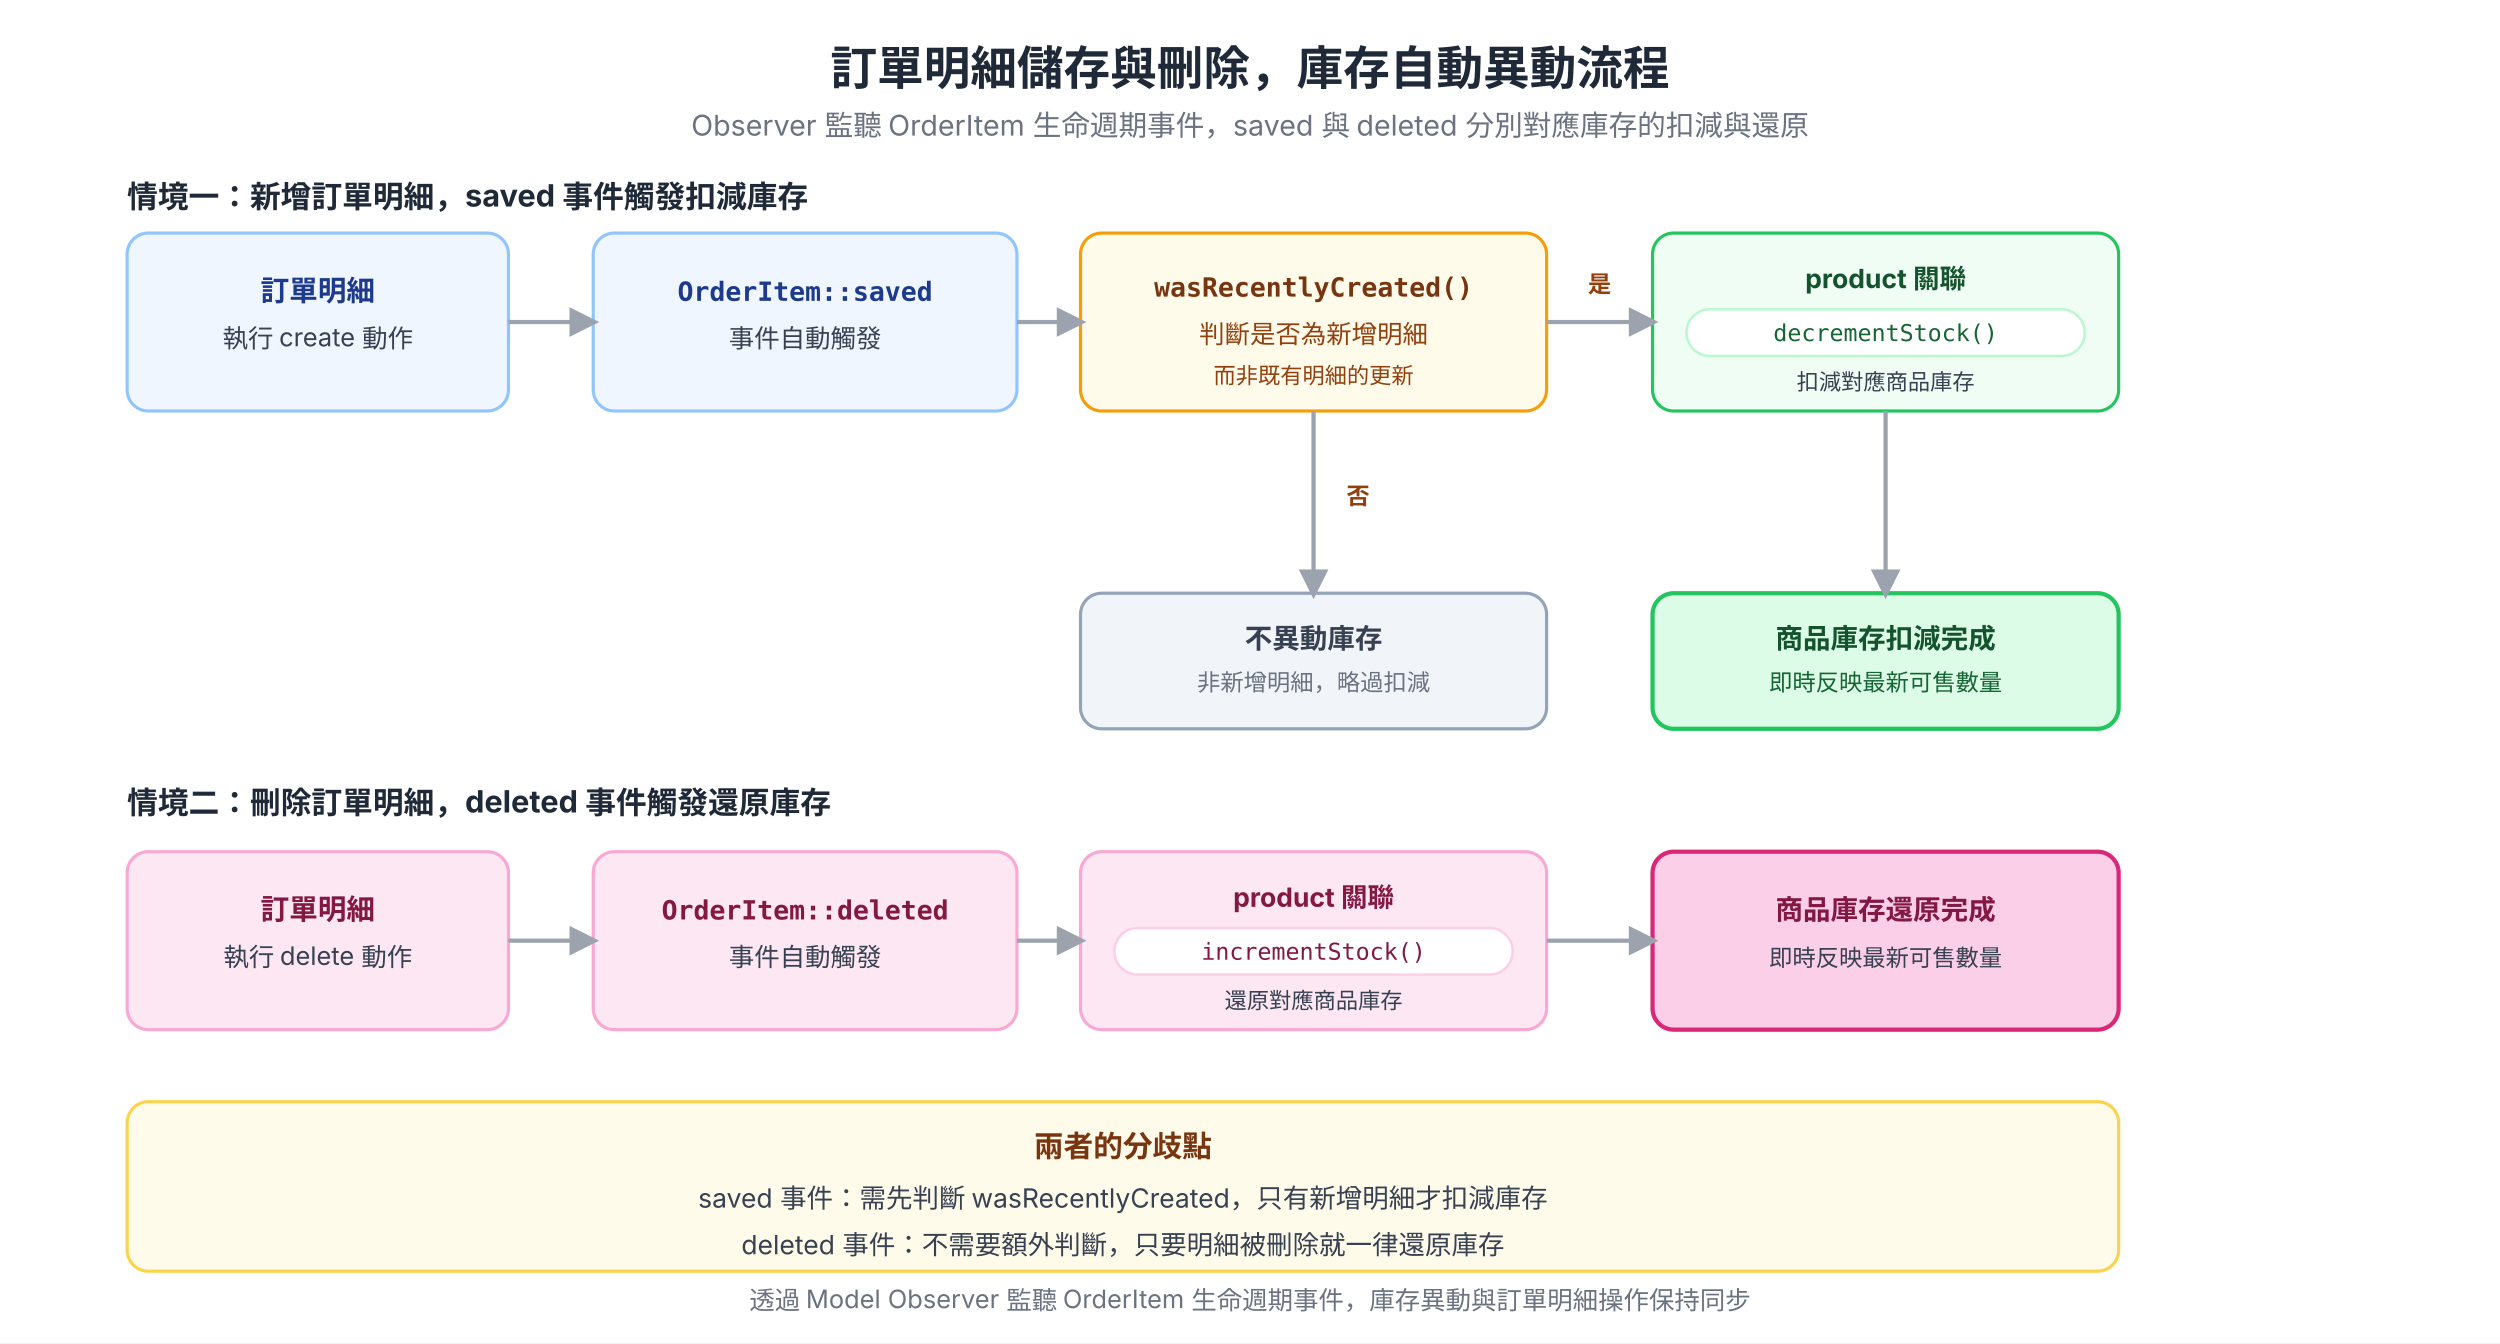
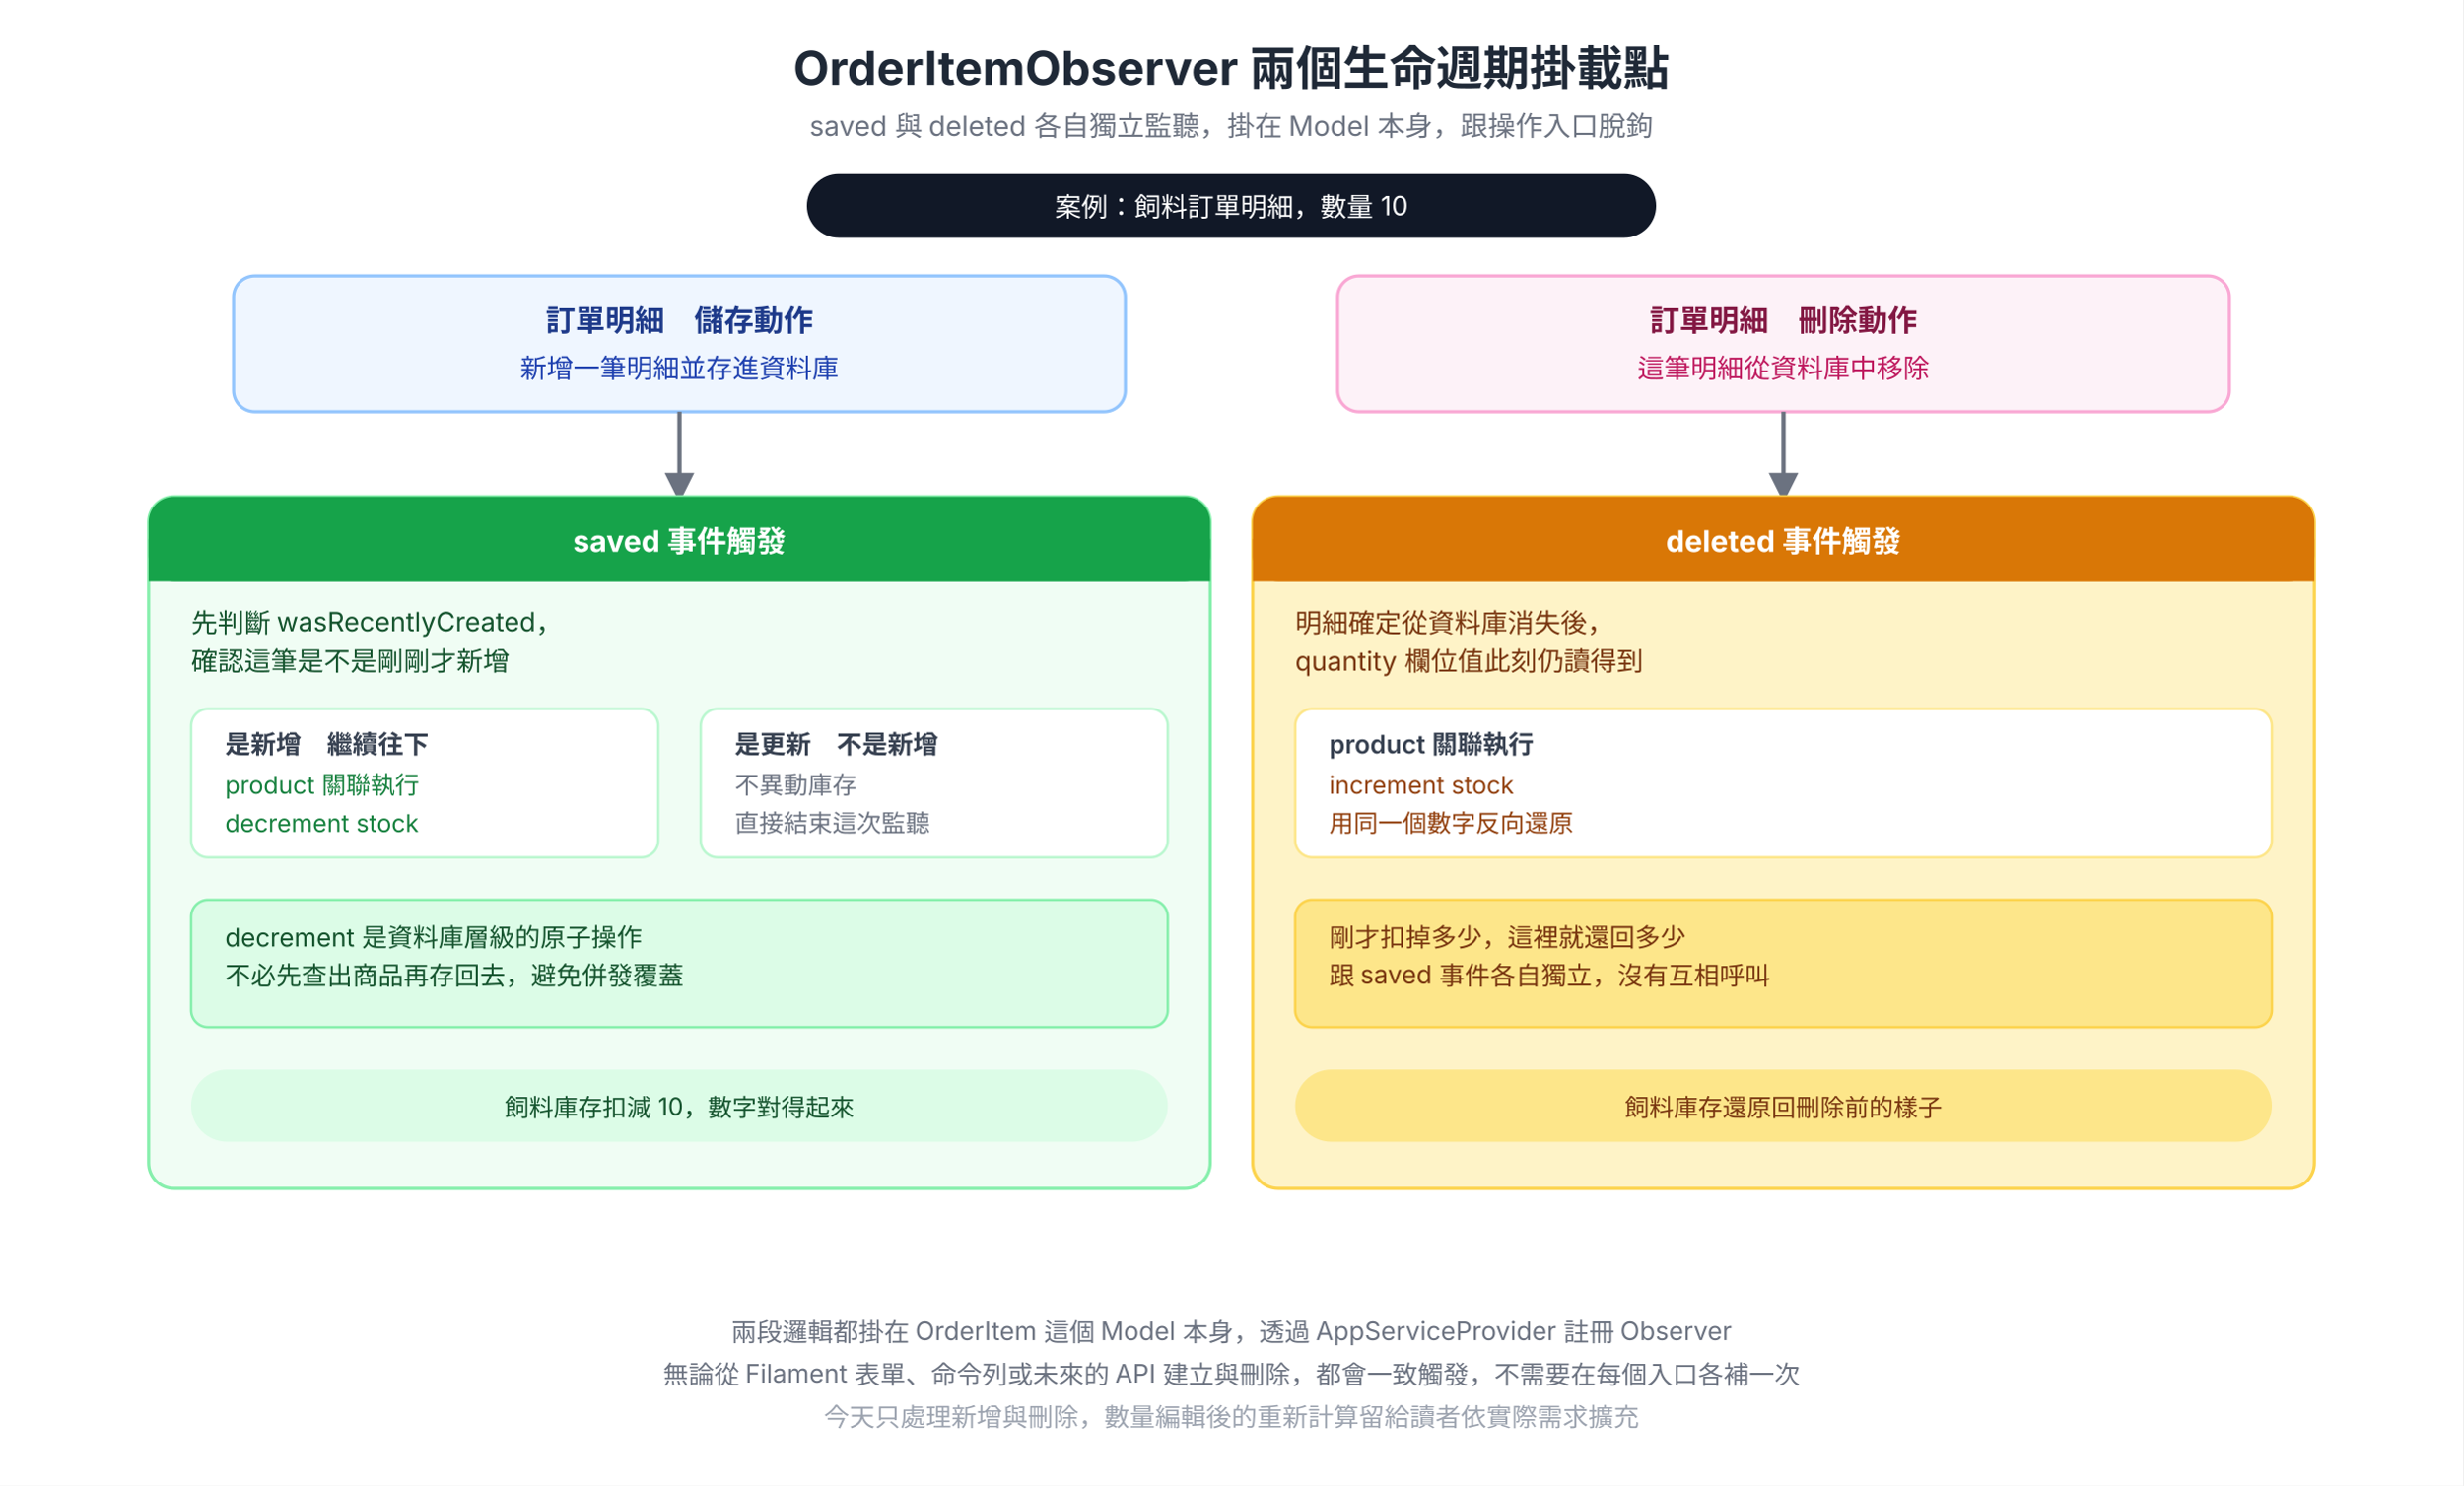
- <svg xmlns="http://www.w3.org/2000/svg" width="1180" height="634" viewBox="0 0 1180 634" font-family="'Noto Sans TC', 'PingFang TC', 'Microsoft JhengHei', -apple-system, sans-serif">
-   <rect x="0" y="0" width="1180" height="634" fill="#ffffff" />
-   <text x="590" y="40" text-anchor="middle" font-size="22" font-weight="700" fill="#1f2937">訂單明細儲存與刪除，庫存自動異動流程</text>
-   <text x="590" y="64" text-anchor="middle" font-size="13.5" fill="#6b7280">Observer 監聽 OrderItem 生命週期事件，saved 與 deleted 分別對應庫存的扣減與還原</text>
-   <text x="60" y="98" font-size="14.5" font-weight="700" fill="#1f2937">情境一：新增訂單明細，saved 事件觸發扣減庫存</text>
-   <rect x="60" y="110" width="180" height="84" rx="10" fill="#eff6ff" stroke="#93c5fd" stroke-width="1.5" />
-   <text x="150" y="142" text-anchor="middle" font-size="13.5" font-weight="700" fill="#1e3a8a">訂單明細</text>
-   <text x="150" y="164" text-anchor="middle" font-size="12" fill="#374151">執行 create 動作</text>
-   <rect x="280" y="110" width="200" height="84" rx="10" fill="#eff6ff" stroke="#93c5fd" stroke-width="1.5" />
-   <text x="380" y="142" text-anchor="middle" font-size="12.5" font-weight="700" font-family="Menlo, Consolas, monospace" fill="#1e3a8a">OrderItem::saved</text>
-   <text x="380" y="164" text-anchor="middle" font-size="12" fill="#374151">事件自動觸發</text>
-   <rect x="510" y="110" width="220" height="84" rx="10" fill="#fffbeb" stroke="#f59e0b" stroke-width="1.5" />
-   <text x="620" y="140" text-anchor="middle" font-size="12.5" font-weight="700" font-family="Menlo, Consolas, monospace" fill="#78350f">wasRecentlyCreated()</text>
-   <text x="620" y="162" text-anchor="middle" font-size="12" fill="#92400e">判斷是否為新增明細</text>
-   <text x="620" y="181" text-anchor="middle" font-size="10.5" fill="#92400e">而非既有明細的更新</text>
-   <rect x="780" y="110" width="220" height="84" rx="10" fill="#f0fdf4" stroke="#22c55e" stroke-width="1.5" />
-   <text x="890" y="136" text-anchor="middle" font-size="12.5" font-weight="700" fill="#14532d">product 關聯</text>
-   <rect x="796" y="146" width="188" height="22" rx="11" fill="#ffffff" stroke="#bbf7d0" stroke-width="1.2" />
-   <text x="890" y="161" text-anchor="middle" font-size="11" font-family="Menlo, Consolas, monospace" fill="#166534">decrementStock()</text>
-   <text x="890" y="184" text-anchor="middle" font-size="10.5" fill="#374151">扣減對應商品庫存</text>
-   <rect x="780" y="280" width="220" height="64" rx="10" fill="#dcfce7" stroke="#22c55e" stroke-width="2" />
-   <text x="890" y="306" text-anchor="middle" font-size="13" font-weight="700" fill="#14532d">商品庫存扣減完成</text>
-   <text x="890" y="326" text-anchor="middle" font-size="11" fill="#166534">即時反映最新可售數量</text>
-   <rect x="510" y="280" width="220" height="64" rx="10" fill="#f1f5f9" stroke="#94a3b8" stroke-width="1.5" />
-   <text x="620" y="306" text-anchor="middle" font-size="13" font-weight="700" fill="#374151">不異動庫存</text>
-   <text x="620" y="326" text-anchor="middle" font-size="11" fill="#6b7280">非新增明細，略過扣減</text>
-   <line x1="240" y1="152" x2="280" y2="152" stroke="#9ca3af" stroke-width="2" marker-end="url(#arrow)" />
-   <line x1="480" y1="152" x2="510" y2="152" stroke="#9ca3af" stroke-width="2" marker-end="url(#arrow)" />
-   <line x1="730" y1="152" x2="780" y2="152" stroke="#9ca3af" stroke-width="2" marker-end="url(#arrow)" />
-   <text x="755" y="138" text-anchor="middle" font-size="11" font-weight="700" fill="#92400e">是</text>
-   <line x1="890" y1="194" x2="890" y2="280" stroke="#9ca3af" stroke-width="2" marker-end="url(#arrow)" />
-   <line x1="620" y1="194" x2="620" y2="280" stroke="#9ca3af" stroke-width="2" marker-end="url(#arrow)" />
-   <text x="641" y="238" text-anchor="middle" font-size="11" font-weight="700" fill="#92400e">否</text>
-   <text x="60" y="384" font-size="14.5" font-weight="700" fill="#1f2937">情境二：刪除訂單明細，deleted 事件觸發還原庫存</text>
-   <rect x="60" y="402" width="180" height="84" rx="10" fill="#fce7f3" stroke="#f9a8d4" stroke-width="1.5" />
-   <text x="150" y="434" text-anchor="middle" font-size="13.5" font-weight="700" fill="#831843">訂單明細</text>
-   <text x="150" y="456" text-anchor="middle" font-size="12" fill="#374151">執行 delete 動作</text>
-   <rect x="280" y="402" width="200" height="84" rx="10" fill="#fce7f3" stroke="#f9a8d4" stroke-width="1.5" />
-   <text x="380" y="434" text-anchor="middle" font-size="12.5" font-weight="700" font-family="Menlo, Consolas, monospace" fill="#831843">OrderItem::deleted</text>
-   <text x="380" y="456" text-anchor="middle" font-size="12" fill="#374151">事件自動觸發</text>
-   <rect x="510" y="402" width="220" height="84" rx="10" fill="#fce7f3" stroke="#f9a8d4" stroke-width="1.5" />
-   <text x="620" y="428" text-anchor="middle" font-size="12.5" font-weight="700" fill="#831843">product 關聯</text>
-   <rect x="526" y="438" width="188" height="22" rx="11" fill="#ffffff" stroke="#fbcfe8" stroke-width="1.2" />
-   <text x="620" y="453" text-anchor="middle" font-size="11" font-family="Menlo, Consolas, monospace" fill="#831843">incrementStock()</text>
-   <text x="620" y="476" text-anchor="middle" font-size="10.5" fill="#374151">還原對應商品庫存</text>
-   <rect x="780" y="402" width="220" height="84" rx="10" fill="#fbcfe8" stroke="#db2777" stroke-width="2" />
-   <text x="890" y="434" text-anchor="middle" font-size="13" font-weight="700" fill="#831843">商品庫存還原完成</text>
-   <text x="890" y="456" text-anchor="middle" font-size="11" fill="#374151">即時反映最新可售數量</text>
-   <line x1="240" y1="444" x2="280" y2="444" stroke="#9ca3af" stroke-width="2" marker-end="url(#arrow)" />
-   <line x1="480" y1="444" x2="510" y2="444" stroke="#9ca3af" stroke-width="2" marker-end="url(#arrow)" />
-   <line x1="730" y1="444" x2="780" y2="444" stroke="#9ca3af" stroke-width="2" marker-end="url(#arrow)" />
-   <rect x="60" y="520" width="940" height="80" rx="10" fill="#fffbeb" stroke="#fcd34d" stroke-width="1.5" />
-   <text x="530" y="546" text-anchor="middle" font-size="14" font-weight="700" fill="#78350f">兩者的分歧點</text>
-   <text x="530" y="570" text-anchor="middle" font-size="12.5" fill="#374151">saved 事件：需先判斷 wasRecentlyCreated，只有新增明細才扣減庫存</text>
-   <text x="530" y="592" text-anchor="middle" font-size="12.5" fill="#374151">deleted 事件：不需要額外判斷，只要明細被刪除就一律還原庫存</text>
-   <text x="590" y="618" text-anchor="middle" font-size="12" fill="#6b7280">透過 Model Observer 監聽 OrderItem 生命週期事件，庫存異動與訂單明細操作保持同步</text>
+ <svg xmlns="http://www.w3.org/2000/svg" width="1160" height="700" viewBox="0 0 1160 700" font-family="'Noto Sans TC', 'PingFang TC', 'Microsoft JhengHei', -apple-system, sans-serif">
+   <rect x="0" y="0" width="1160" height="700" fill="#ffffff" />
+   <text x="580" y="40" text-anchor="middle" font-size="22" font-weight="700" fill="#1f2937">OrderItemObserver 兩個生命週期掛載點</text>
+   <text x="580" y="64" text-anchor="middle" font-size="13" fill="#6b7280">saved 與 deleted 各自獨立監聽，掛在 Model 本身，跟操作入口脫鉤</text>
+   <rect x="380" y="82" width="400" height="30" rx="15" fill="#111827" />
+   <text x="580" y="102" text-anchor="middle" font-size="12.5" fill="#ffffff">案例：飼料訂單明細，數量 10</text>
+   <rect x="110" y="130" width="420" height="64" rx="10" fill="#eff6ff" stroke="#93c5fd" stroke-width="1.5" />
+   <text x="320" y="156" text-anchor="middle" font-size="14" font-weight="700" fill="#1e3a8a">訂單明細　儲存動作</text>
+   <text x="320" y="178" text-anchor="middle" font-size="12.5" fill="#1e40af">新增一筆明細並存進資料庫</text>
+   <rect x="630" y="130" width="420" height="64" rx="10" fill="#fdf2f8" stroke="#f9a8d4" stroke-width="1.5" />
+   <text x="840" y="156" text-anchor="middle" font-size="14" font-weight="700" fill="#831843">訂單明細　刪除動作</text>
+   <text x="840" y="178" text-anchor="middle" font-size="12.5" fill="#be185d">這筆明細從資料庫中移除</text>
+   <line x1="320" y1="194" x2="320" y2="234" stroke="#6b7280" stroke-width="2" marker-end="url(#arrow-gray)" />
+   <line x1="840" y1="194" x2="840" y2="234" stroke="#6b7280" stroke-width="2" marker-end="url(#arrow-gray)" />
+   <rect x="70" y="234" width="500" height="326" rx="12" fill="#f0fdf4" stroke="#86efac" stroke-width="1.5" />
+   <rect x="70" y="234" width="500" height="40" rx="12" fill="#16a34a" />
+   <rect x="70" y="254" width="500" height="20" fill="#16a34a" />
+   <text x="320" y="260" text-anchor="middle" font-size="14" font-weight="700" fill="#ffffff">saved 事件觸發</text>
+   <text x="90" y="298" font-size="12.5" fill="#14532d">先判斷 wasRecentlyCreated，</text>
+   <text x="90" y="316" font-size="12.5" fill="#14532d">確認這筆是不是剛剛才新增</text>
+   <rect x="90" y="334" width="220" height="70" rx="8" fill="#ffffff" stroke="#bbf7d0" stroke-width="1.2" />
+   <text x="106" y="355" font-size="12" font-weight="600" fill="#374151">是新增　繼續往下</text>
+   <text x="106" y="374" font-size="11.5" fill="#15803d">product 關聯執行</text>
+   <text x="106" y="392" font-size="11.5" fill="#15803d">decrement stock</text>
+   <rect x="330" y="334" width="220" height="70" rx="8" fill="#ffffff" stroke="#bbf7d0" stroke-width="1.2" />
+   <text x="346" y="355" font-size="12" font-weight="600" fill="#374151">是更新　不是新增</text>
+   <text x="346" y="374" font-size="11.5" fill="#6b7280">不異動庫存</text>
+   <text x="346" y="392" font-size="11.5" fill="#6b7280">直接結束這次監聽</text>
+   <rect x="90" y="424" width="460" height="60" rx="8" fill="#dcfce7" stroke="#86efac" stroke-width="1.2" />
+   <text x="106" y="446" font-size="12" fill="#14532d">decrement 是資料庫層級的原子操作</text>
+   <text x="106" y="464" font-size="12" fill="#14532d">不必先查出商品再存回去，避免併發覆蓋</text>
+   <rect x="90" y="504" width="460" height="34" rx="17" fill="#dcfce7" />
+   <text x="320" y="526" text-anchor="middle" font-size="11.5" fill="#14532d">飼料庫存扣減 10，數字對得起來</text>
+   <rect x="590" y="234" width="500" height="326" rx="12" fill="#fef3c7" stroke="#fcd34d" stroke-width="1.5" />
+   <rect x="590" y="234" width="500" height="40" rx="12" fill="#d97706" />
+   <rect x="590" y="254" width="500" height="20" fill="#d97706" />
+   <text x="840" y="260" text-anchor="middle" font-size="14" font-weight="700" fill="#ffffff">deleted 事件觸發</text>
+   <text x="610" y="298" font-size="12.5" fill="#78350f">明細確定從資料庫消失後，</text>
+   <text x="610" y="316" font-size="12.5" fill="#78350f">quantity 欄位值此刻仍讀得到</text>
+   <rect x="610" y="334" width="460" height="70" rx="8" fill="#ffffff" stroke="#fde68a" stroke-width="1.2" />
+   <text x="626" y="355" font-size="12" font-weight="600" fill="#374151">product 關聯執行</text>
+   <text x="626" y="374" font-size="11.5" fill="#92400e">increment stock</text>
+   <text x="626" y="392" font-size="11.5" fill="#92400e">用同一個數字反向還原</text>
+   <rect x="610" y="424" width="460" height="60" rx="8" fill="#fde68a" stroke="#fcd34d" stroke-width="1.2" />
+   <text x="626" y="446" font-size="12" fill="#78350f">剛才扣掉多少，這裡就還回多少</text>
+   <text x="626" y="464" font-size="12" fill="#78350f">跟 saved 事件各自獨立，沒有互相呼叫</text>
+   <rect x="610" y="504" width="460" height="34" rx="17" fill="#fde68a" />
+   <text x="840" y="526" text-anchor="middle" font-size="11.5" fill="#78350f">飼料庫存還原回刪除前的樣子</text>
+   <text x="580" y="632" text-anchor="middle" font-size="12" fill="#6b7280">兩段邏輯都掛在 OrderItem 這個 Model 本身，透過 AppServiceProvider 註冊 Observer</text>
+   <text x="580" y="652" text-anchor="middle" font-size="12" fill="#6b7280">無論從 Filament 表單、命令列或未來的 API 建立與刪除，都會一致觸發，不需要在每個入口各補一次</text>
+   <text x="580" y="672" text-anchor="middle" font-size="12" fill="#9ca3af">今天只處理新增與刪除，數量編輯後的重新計算留給讀者依實際需求擴充</text>
  <defs>
-     <marker id="arrow" viewBox="0 0 10 10" refX="8" refY="5" markerWidth="7" markerHeight="7" orient="auto-start-reverse">
-       <path d="M 0 0 L 10 5 L 0 10 z" fill="#9ca3af" />
+     <marker id="arrow-gray" viewBox="0 0 10 10" refX="8" refY="5" markerWidth="7" markerHeight="7" orient="auto-start-reverse">
+       <path d="M 0 0 L 10 5 L 0 10 z" fill="#6b7280" />
    </marker>
  </defs>
</svg>
